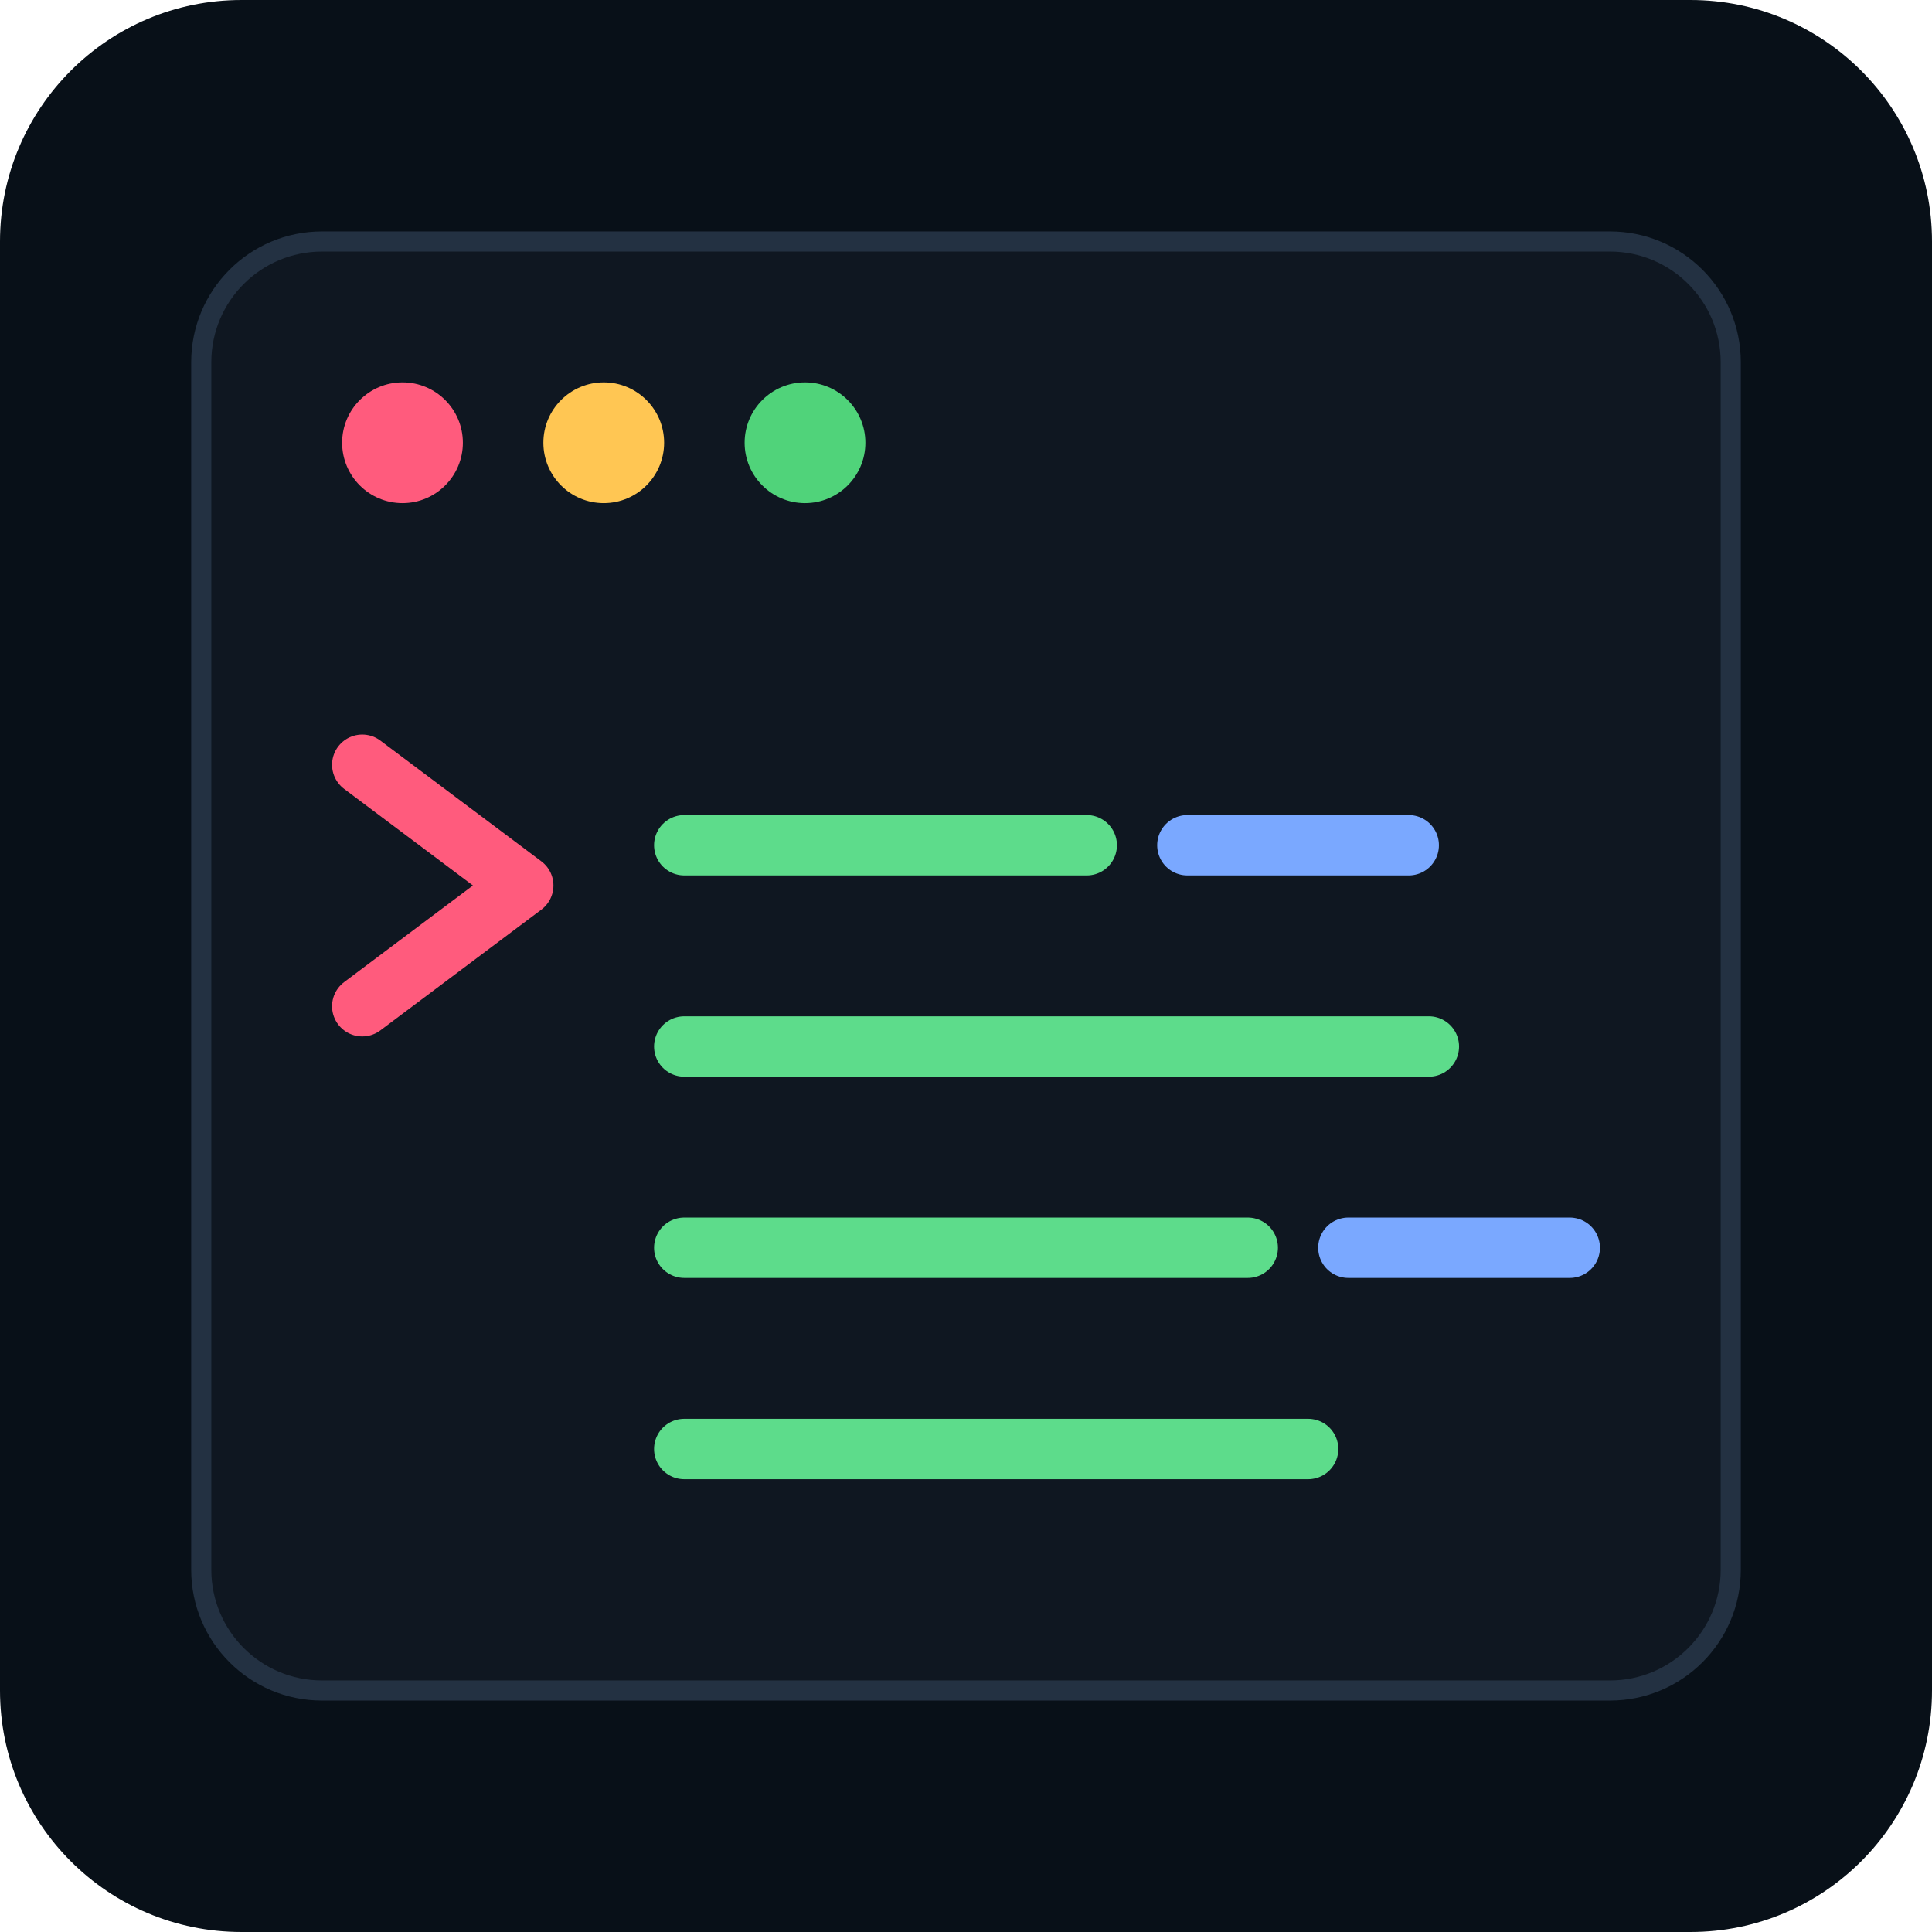
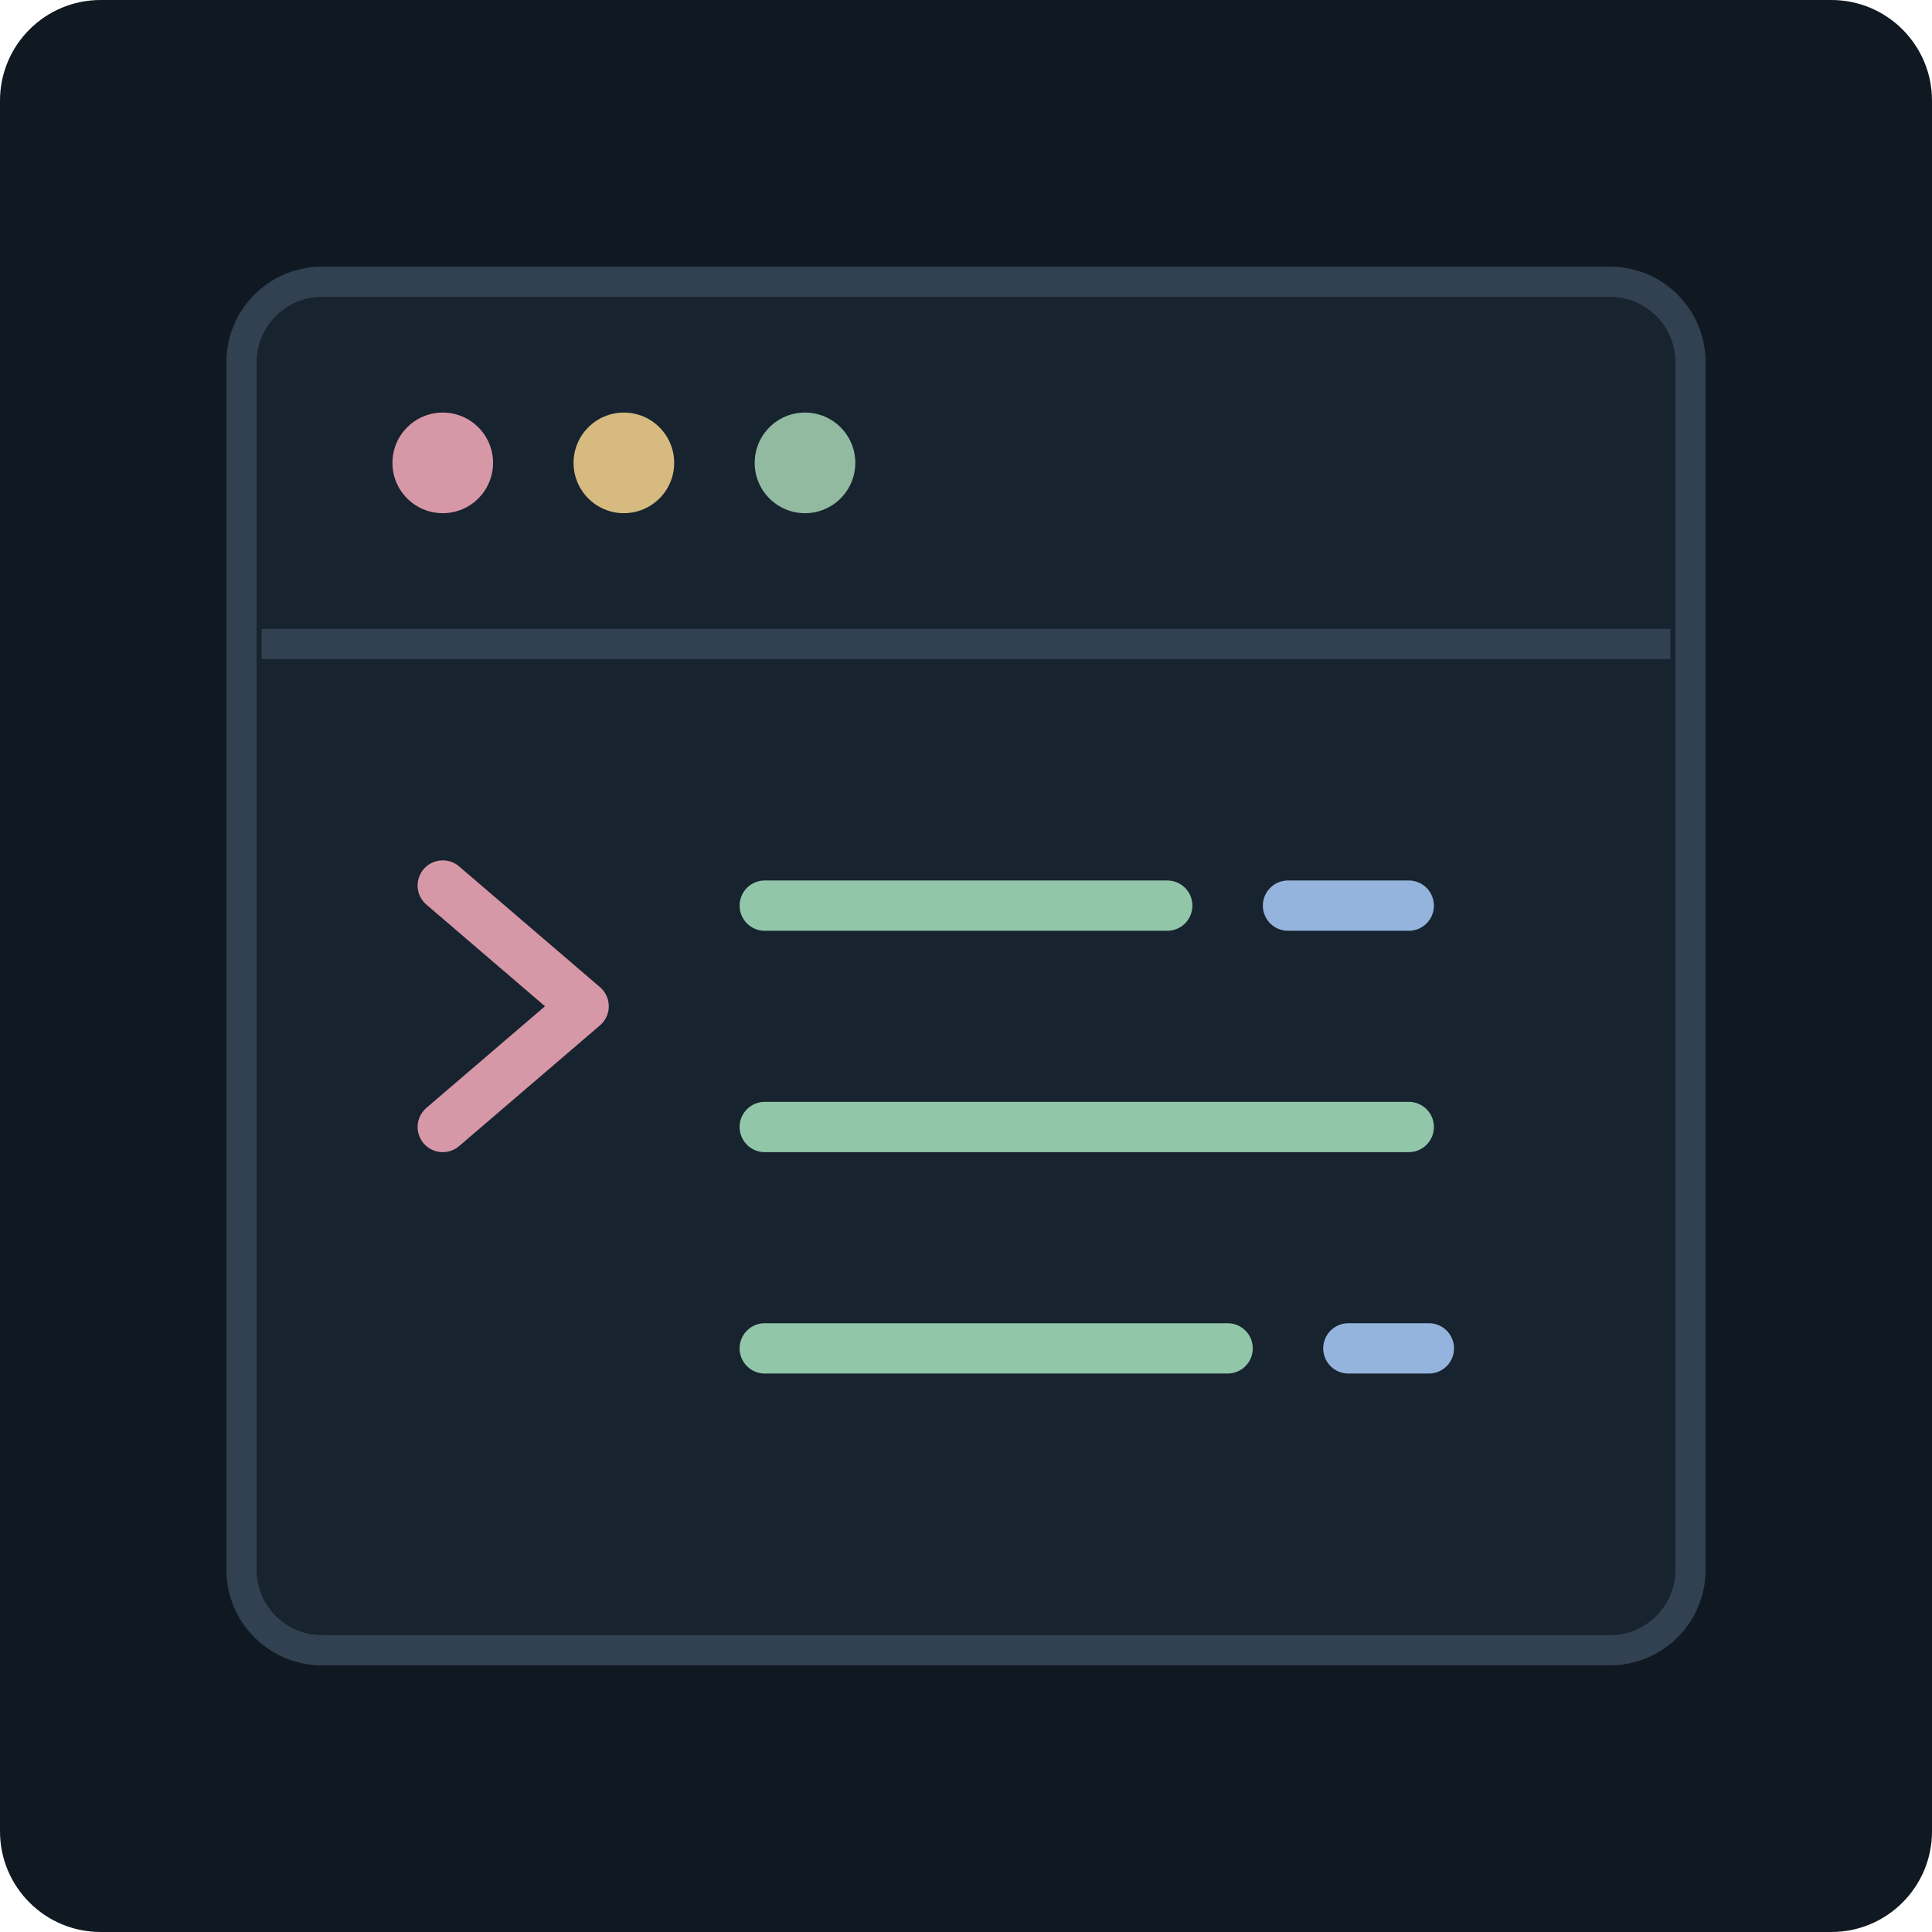
- <svg xmlns="http://www.w3.org/2000/svg" width="96" height="96" fill="none" viewBox="0 0 96 96">
-   <rect width="96" height="96" fill="#081018" rx="12" />
-   <rect width="76" height="72" x="10" y="12" fill="#0F1721" stroke="#233142" rx="6" />
-   <circle cx="20" cy="22" r="3" fill="#FF5B7D" />
-   <circle cx="30" cy="22" r="3" fill="#FFC653" />
-   <circle cx="40" cy="22" r="3" fill="#50D37A" />
-   <path stroke="#FF5B7D" stroke-linecap="round" stroke-linejoin="round" stroke-width="3" d="M18 38l8 6-8 6" />
-   <path stroke="#5DDC8B" stroke-linecap="round" stroke-width="3" d="M34 42h20M34 52h37M34 62h28M34 72h31" />
-   <path stroke="#7AA8FF" stroke-linecap="round" stroke-width="3" d="M59 42h11M67 62h11" />
+ <svg xmlns="http://www.w3.org/2000/svg" width="96" height="96" viewBox="0 0 96 96" fill="none" role="img" aria-labelledby="title">
+   <rect width="96" height="96" rx="5" fill="#101922" />
+   <rect x="12" y="14" width="72" height="68" rx="4" fill="#17232e" stroke="#324151" stroke-width="1.5" />
+   <path fill="none" d="M13 32h70" stroke="#324151" stroke-width="1.5" />
+   <circle cx="22" cy="23" r="2.5" fill="#d697a7" />
+   <circle cx="31" cy="23" r="2.5" fill="#d6ba80" />
+   <circle cx="40" cy="23" r="2.5" fill="#91baa0" />
+   <path fill="none" d="m22 44 7 6-7 6" stroke="#d697a7" stroke-width="2.5" stroke-linecap="round" stroke-linejoin="round" />
+   <path fill="none" d="M38 45h20M38 56h32M38 67h23" stroke="#91c6a9" stroke-width="2.5" stroke-linecap="round" />
+   <path fill="none" d="M64 45h6M67 67h4" stroke="#95b4dd" stroke-width="2.5" stroke-linecap="round" />
</svg>
